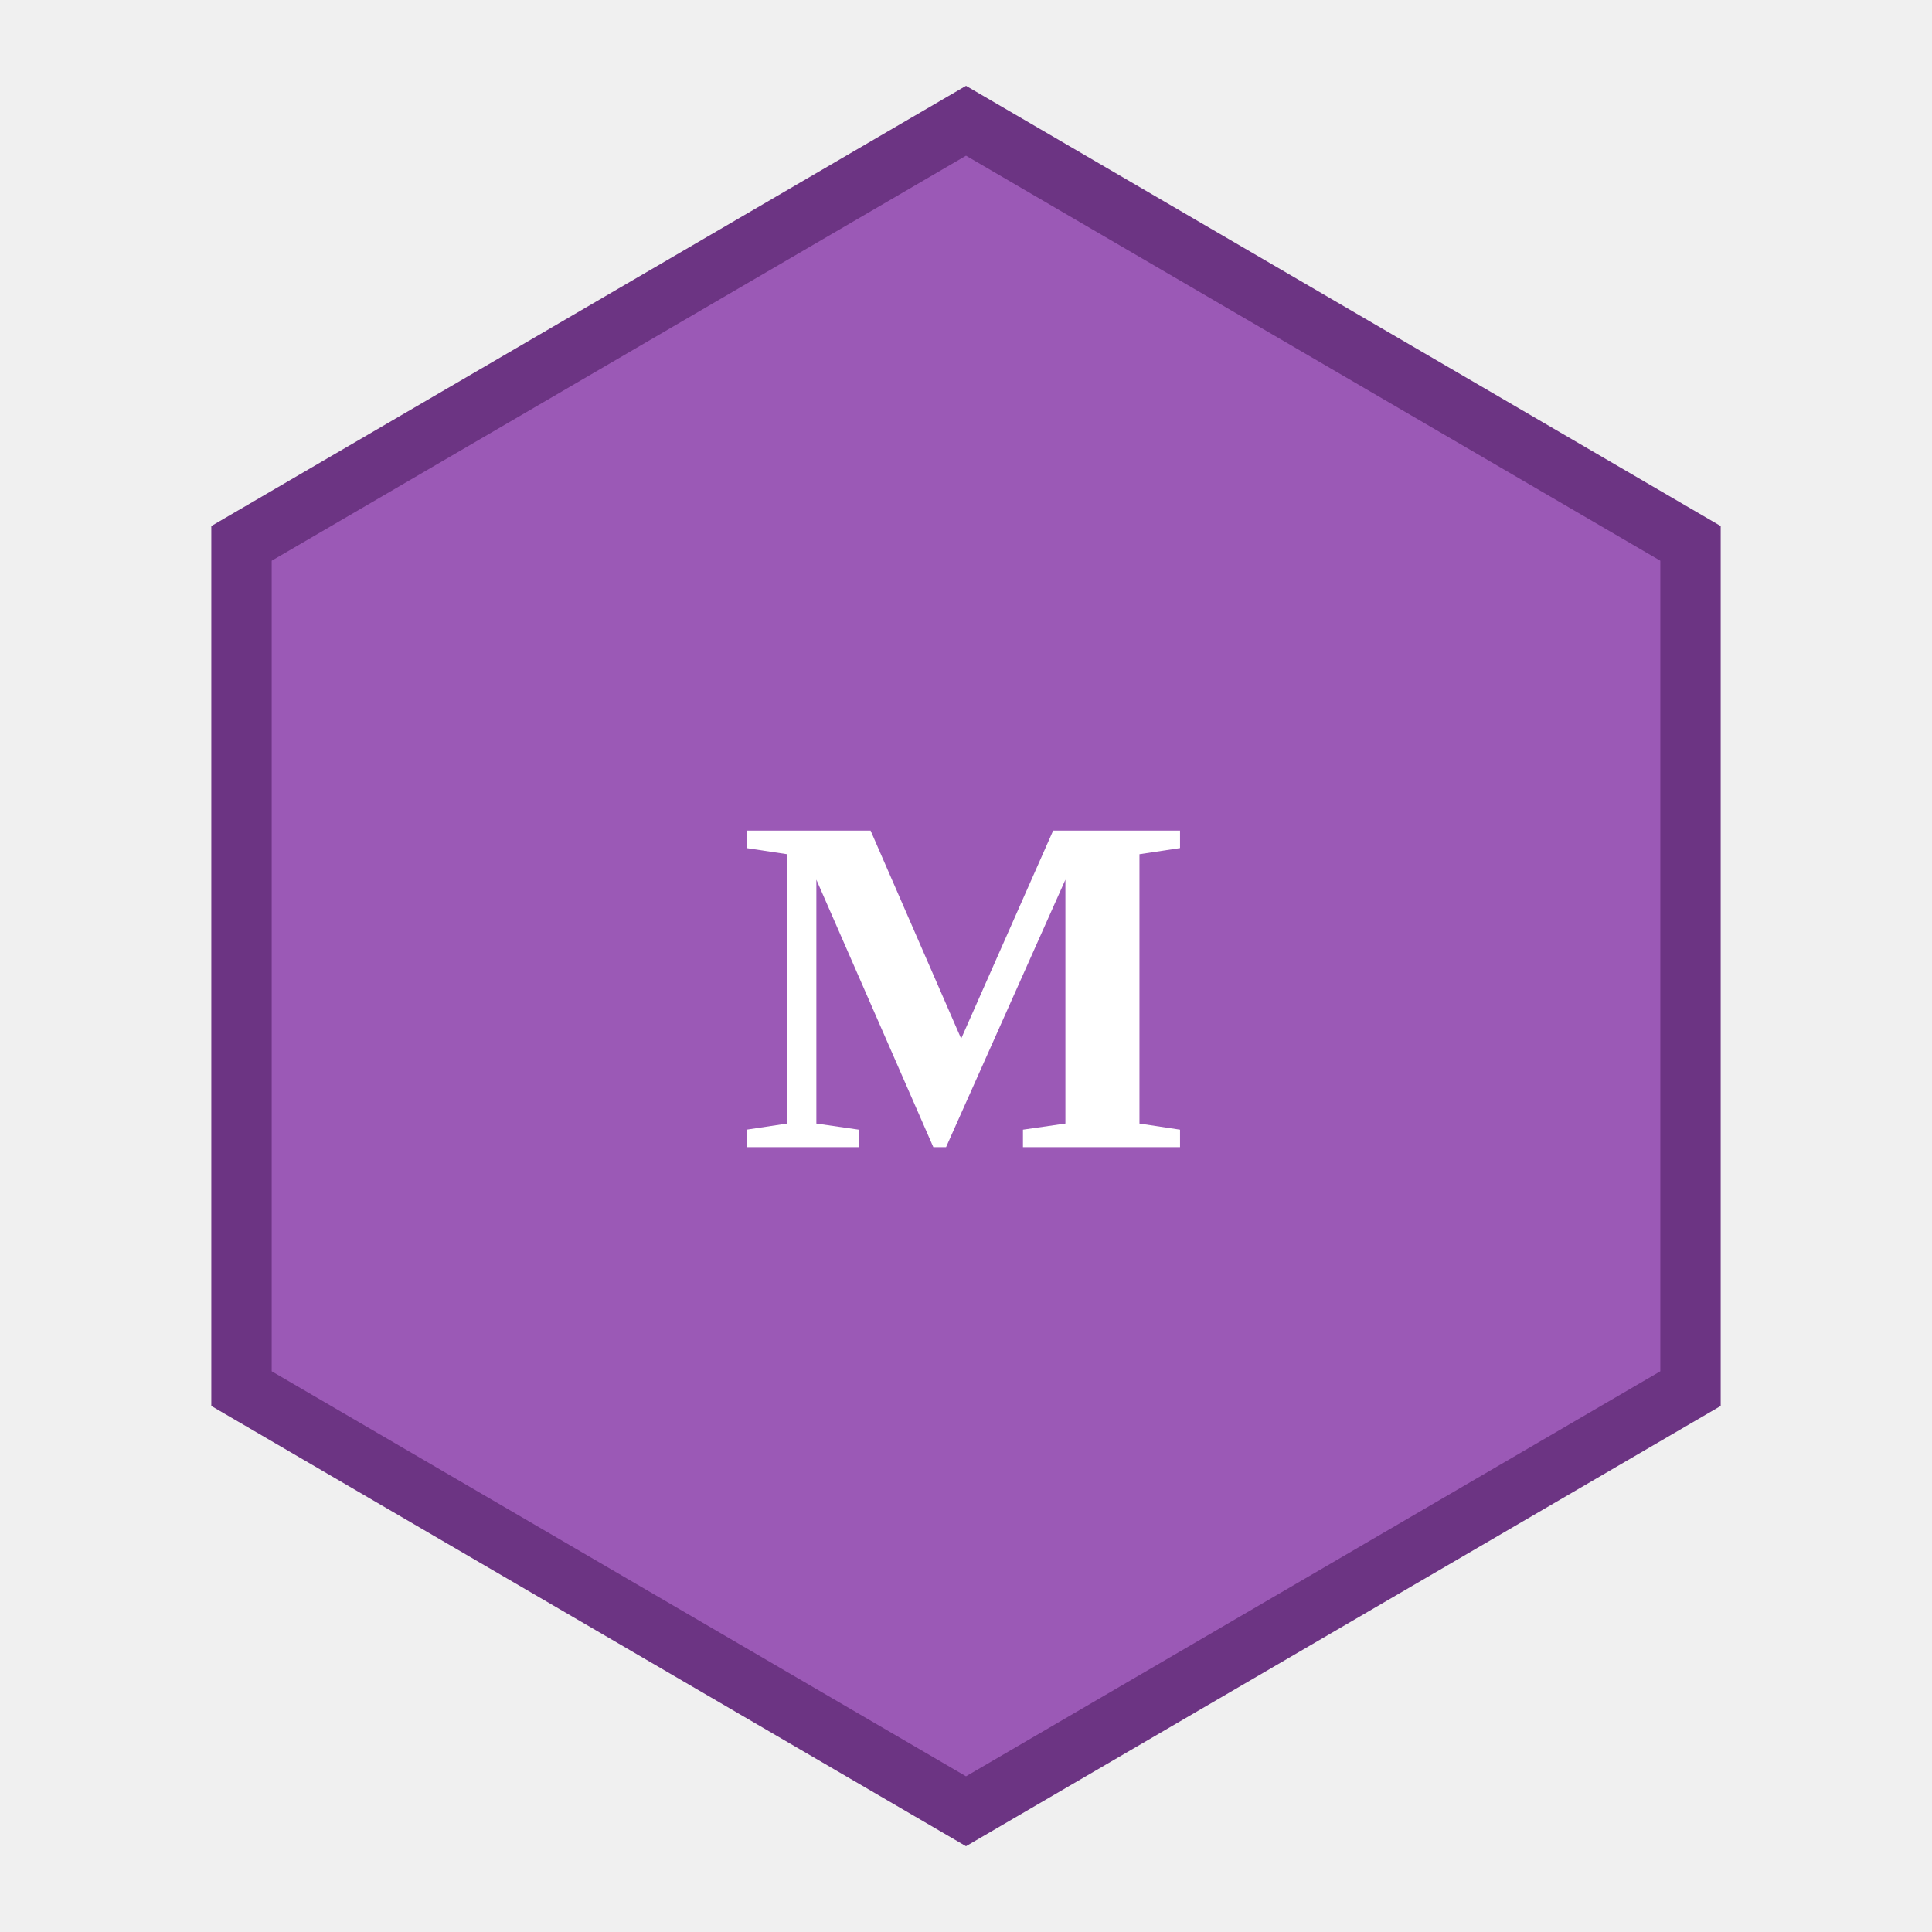
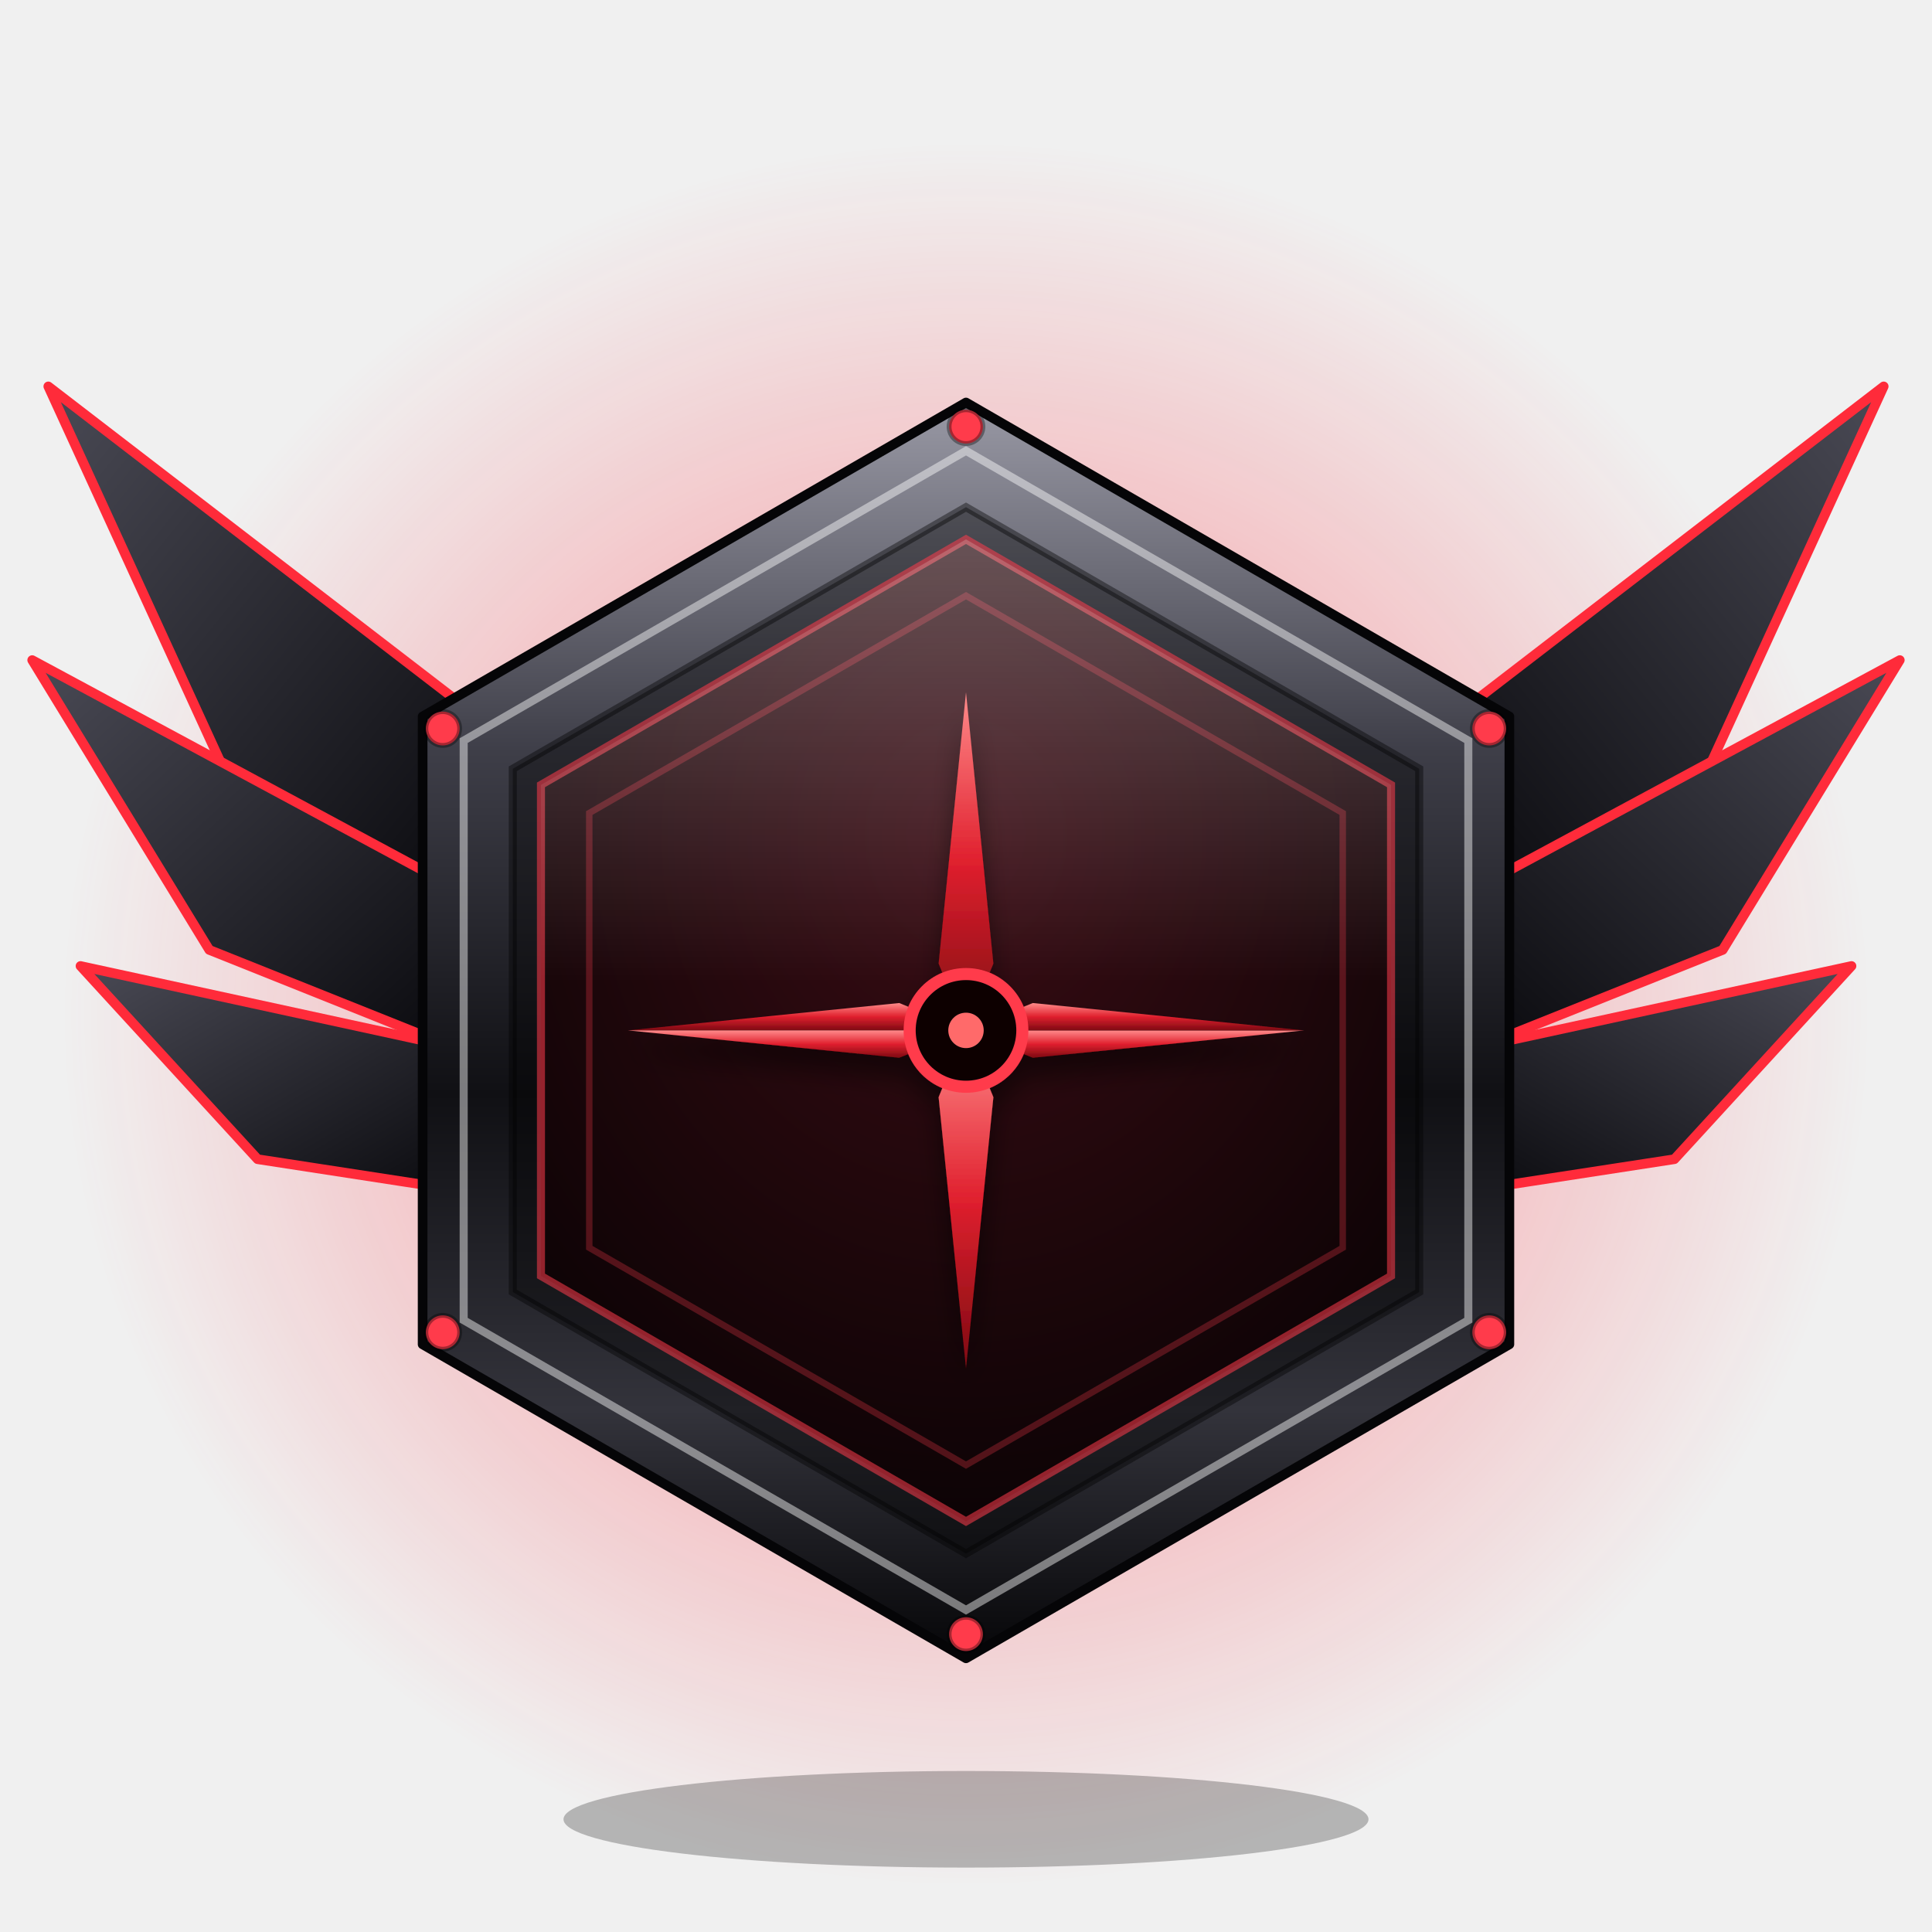
- <svg xmlns="http://www.w3.org/2000/svg" viewBox="0 0 64 64">
-   <polygon points="32,4 56,18 56,46 32,60 8,46 8,18" fill="#9b59b6" stroke="#6c3483" stroke-width="2" />
-   <text x="32" y="38" text-anchor="middle" fill="#fff" font-size="16" font-weight="bold">M</text>
+ <svg xmlns="http://www.w3.org/2000/svg" viewBox="0 0 240 240" width="240" height="240" role="img" aria-label="Master rank badge">
+   <defs>
+     <linearGradient id="ma_rim" x1="0" y1="0" x2="0" y2="1">
+       <stop offset="0" stop-color="#9A9AA6" />
+       <stop offset="0.28" stop-color="#3E3E48" />
+       <stop offset="0.55" stop-color="#101014" />
+       <stop offset="0.8" stop-color="#33333B" />
+       <stop offset="1" stop-color="#050507" />
+     </linearGradient>
+     <linearGradient id="ma_em" x1="0" y1="0" x2="0" y2="1">
+       <stop offset="0" stop-color="#FF8A8A" />
+       <stop offset=".5" stop-color="#E0202E" />
+       <stop offset="1" stop-color="#7E0A12" />
+     </linearGradient>
+     <radialGradient id="ma_core" cx=".5" cy=".3" r=".8">
+       <stop offset="0" stop-color="#3A0C14" />
+       <stop offset="1" stop-color="#060203" />
+     </radialGradient>
+     <linearGradient id="ma_hl" x1="0" y1="0" x2="0" y2="1">
+       <stop offset="0" stop-color="#fff" stop-opacity=".30" />
+       <stop offset="1" stop-color="#fff" stop-opacity="0" />
+     </linearGradient>
+     <radialGradient id="ma_glow" cx=".5" cy=".5" r=".5">
+       <stop offset=".45" stop-color="#FF2B3A" stop-opacity=".30" />
+       <stop offset="1" stop-color="#FF2B3A" stop-opacity="0" />
+     </radialGradient>
+     <filter id="ma_ds" x="-20%" y="-20%" width="140%" height="140%">
+       <feGaussianBlur in="SourceAlpha" stdDeviation="1.6" />
+       <feOffset dy="2.5" result="b" />
+       <feComponentTransfer>
+         <feFuncA type="linear" slope=".5" />
+       </feComponentTransfer>
+       <feMerge>
+         <feMergeNode />
+         <feMergeNode in="SourceGraphic" />
+       </feMerge>
+     </filter>
+     <linearGradient id="ma_wing" x1="0" y1="0" x2="1" y2="1">
+       <stop offset="0" stop-color="#4A4A55" />
+       <stop offset="1" stop-color="#0A0A0E" />
+     </linearGradient>
+   </defs>
+   <ellipse cx="120" cy="126" rx="112" ry="108" fill="url(#ma_glow)" />
+   <ellipse cx="120" cy="226" rx="50" ry="6" fill="#000" opacity=".25" />
+   <g>
+     <path d="M58 88 L6 48 L28 96 L58 112 Z" fill="url(#ma_wing)" stroke="#FF2B3A" stroke-width="1.2" stroke-linejoin="round" />
+     <path d="M56 110 L4 82 L26 118 L56 130 Z" fill="url(#ma_wing)" stroke="#FF2B3A" stroke-width="1.2" stroke-linejoin="round" />
+     <path d="M56 130 L10 120 L32 144 L58 148 Z" fill="url(#ma_wing)" stroke="#FF2B3A" stroke-width="1.2" stroke-linejoin="round" />
+   </g>
+   <g transform="translate(240 0) scale(-1 1)">
+     <path d="M58 88 L6 48 L28 96 L58 112 Z" fill="url(#ma_wing)" stroke="#FF2B3A" stroke-width="1.2" stroke-linejoin="round" />
+     <path d="M56 110 L4 82 L26 118 L56 130 Z" fill="url(#ma_wing)" stroke="#FF2B3A" stroke-width="1.2" stroke-linejoin="round" />
+     <path d="M56 130 L10 120 L32 144 L58 148 Z" fill="url(#ma_wing)" stroke="#FF2B3A" stroke-width="1.2" stroke-linejoin="round" />
+   </g>
+   <polygon points="120.0,50.0 187.5,89.0 187.5,167.0 120.0,206.0 52.5,167.0 52.5,89.0" fill="url(#ma_rim)" stroke="#050507" stroke-width="1.2" stroke-linejoin="round" />
+   <polygon points="120.0,56.0 182.4,92.0 182.4,164.0 120.0,200.0 57.6,164.0 57.6,92.0" fill="none" stroke="#fff" stroke-opacity=".45" stroke-width="1" />
+   <circle cx="120.0" cy="53.0" r="2.1" fill="#FF3B4B" stroke="#000" stroke-opacity=".35" stroke-width=".6" />
+   <circle cx="185.0" cy="90.5" r="2.1" fill="#FF3B4B" stroke="#000" stroke-opacity=".35" stroke-width=".6" />
+   <circle cx="185.0" cy="165.5" r="2.1" fill="#FF3B4B" stroke="#000" stroke-opacity=".35" stroke-width=".6" />
+   <circle cx="120.0" cy="203.0" r="2.1" fill="#FF3B4B" stroke="#000" stroke-opacity=".35" stroke-width=".6" />
+   <circle cx="55.0" cy="165.5" r="2.1" fill="#FF3B4B" stroke="#000" stroke-opacity=".35" stroke-width=".6" />
+   <circle cx="55.0" cy="90.5" r="2.1" fill="#FF3B4B" stroke="#000" stroke-opacity=".35" stroke-width=".6" />
+   <polygon points="120.0,63.0 176.3,95.5 176.3,160.5 120.0,193.0 63.7,160.5 63.7,95.5" fill="#000" fill-opacity=".38" stroke="#000" stroke-opacity=".4" stroke-width="1" />
+   <polygon points="120.0,67.0 172.8,97.5 172.8,158.5 120.0,189.0 67.2,158.5 67.2,97.5" fill="url(#ma_core)" stroke="#FF3B4B" stroke-opacity=".55" stroke-width="1" />
+   <polygon points="120.0,74.0 166.8,101.0 166.8,155.0 120.0,182.0 73.2,155.0 73.2,101.0" fill="none" stroke="#FF3B4B" stroke-opacity=".28" stroke-width=".8" />
+   <polygon points="120.0,67.0 172.8,97.5 172.8,122 67.2,122 67.2,97.5" fill="url(#ma_hl)" />
+   <g filter="url(#ma_ds)">
+     <polygon points="120,128 120.0,86.0 123.4,119.7" fill="url(#ma_em)" />
+     <polygon points="120,128 120.0,86.0 116.6,119.7" fill="url(#ma_em)" />
+     <polygon points="120,128 162.0,128.0 128.3,131.4" fill="url(#ma_em)" />
+     <polygon points="120,128 162.0,128.0 128.3,124.6" fill="url(#ma_em)" />
+     <polygon points="120,128 120.0,170.0 116.6,136.3" fill="url(#ma_em)" />
+     <polygon points="120,128 120.0,170.0 123.4,136.3" fill="url(#ma_em)" />
+     <polygon points="120,128 78.0,128.0 111.7,124.6" fill="url(#ma_em)" />
+     <polygon points="120,128 78.0,128.0 111.7,131.4" fill="url(#ma_em)" />
+     <circle cx="120" cy="128" r="7" fill="#0a0306" stroke="#FF3B4B" stroke-width="1.5" />
+     <circle cx="120" cy="128" r="2.2" fill="#FF6B6B" />
+   </g>
</svg>
